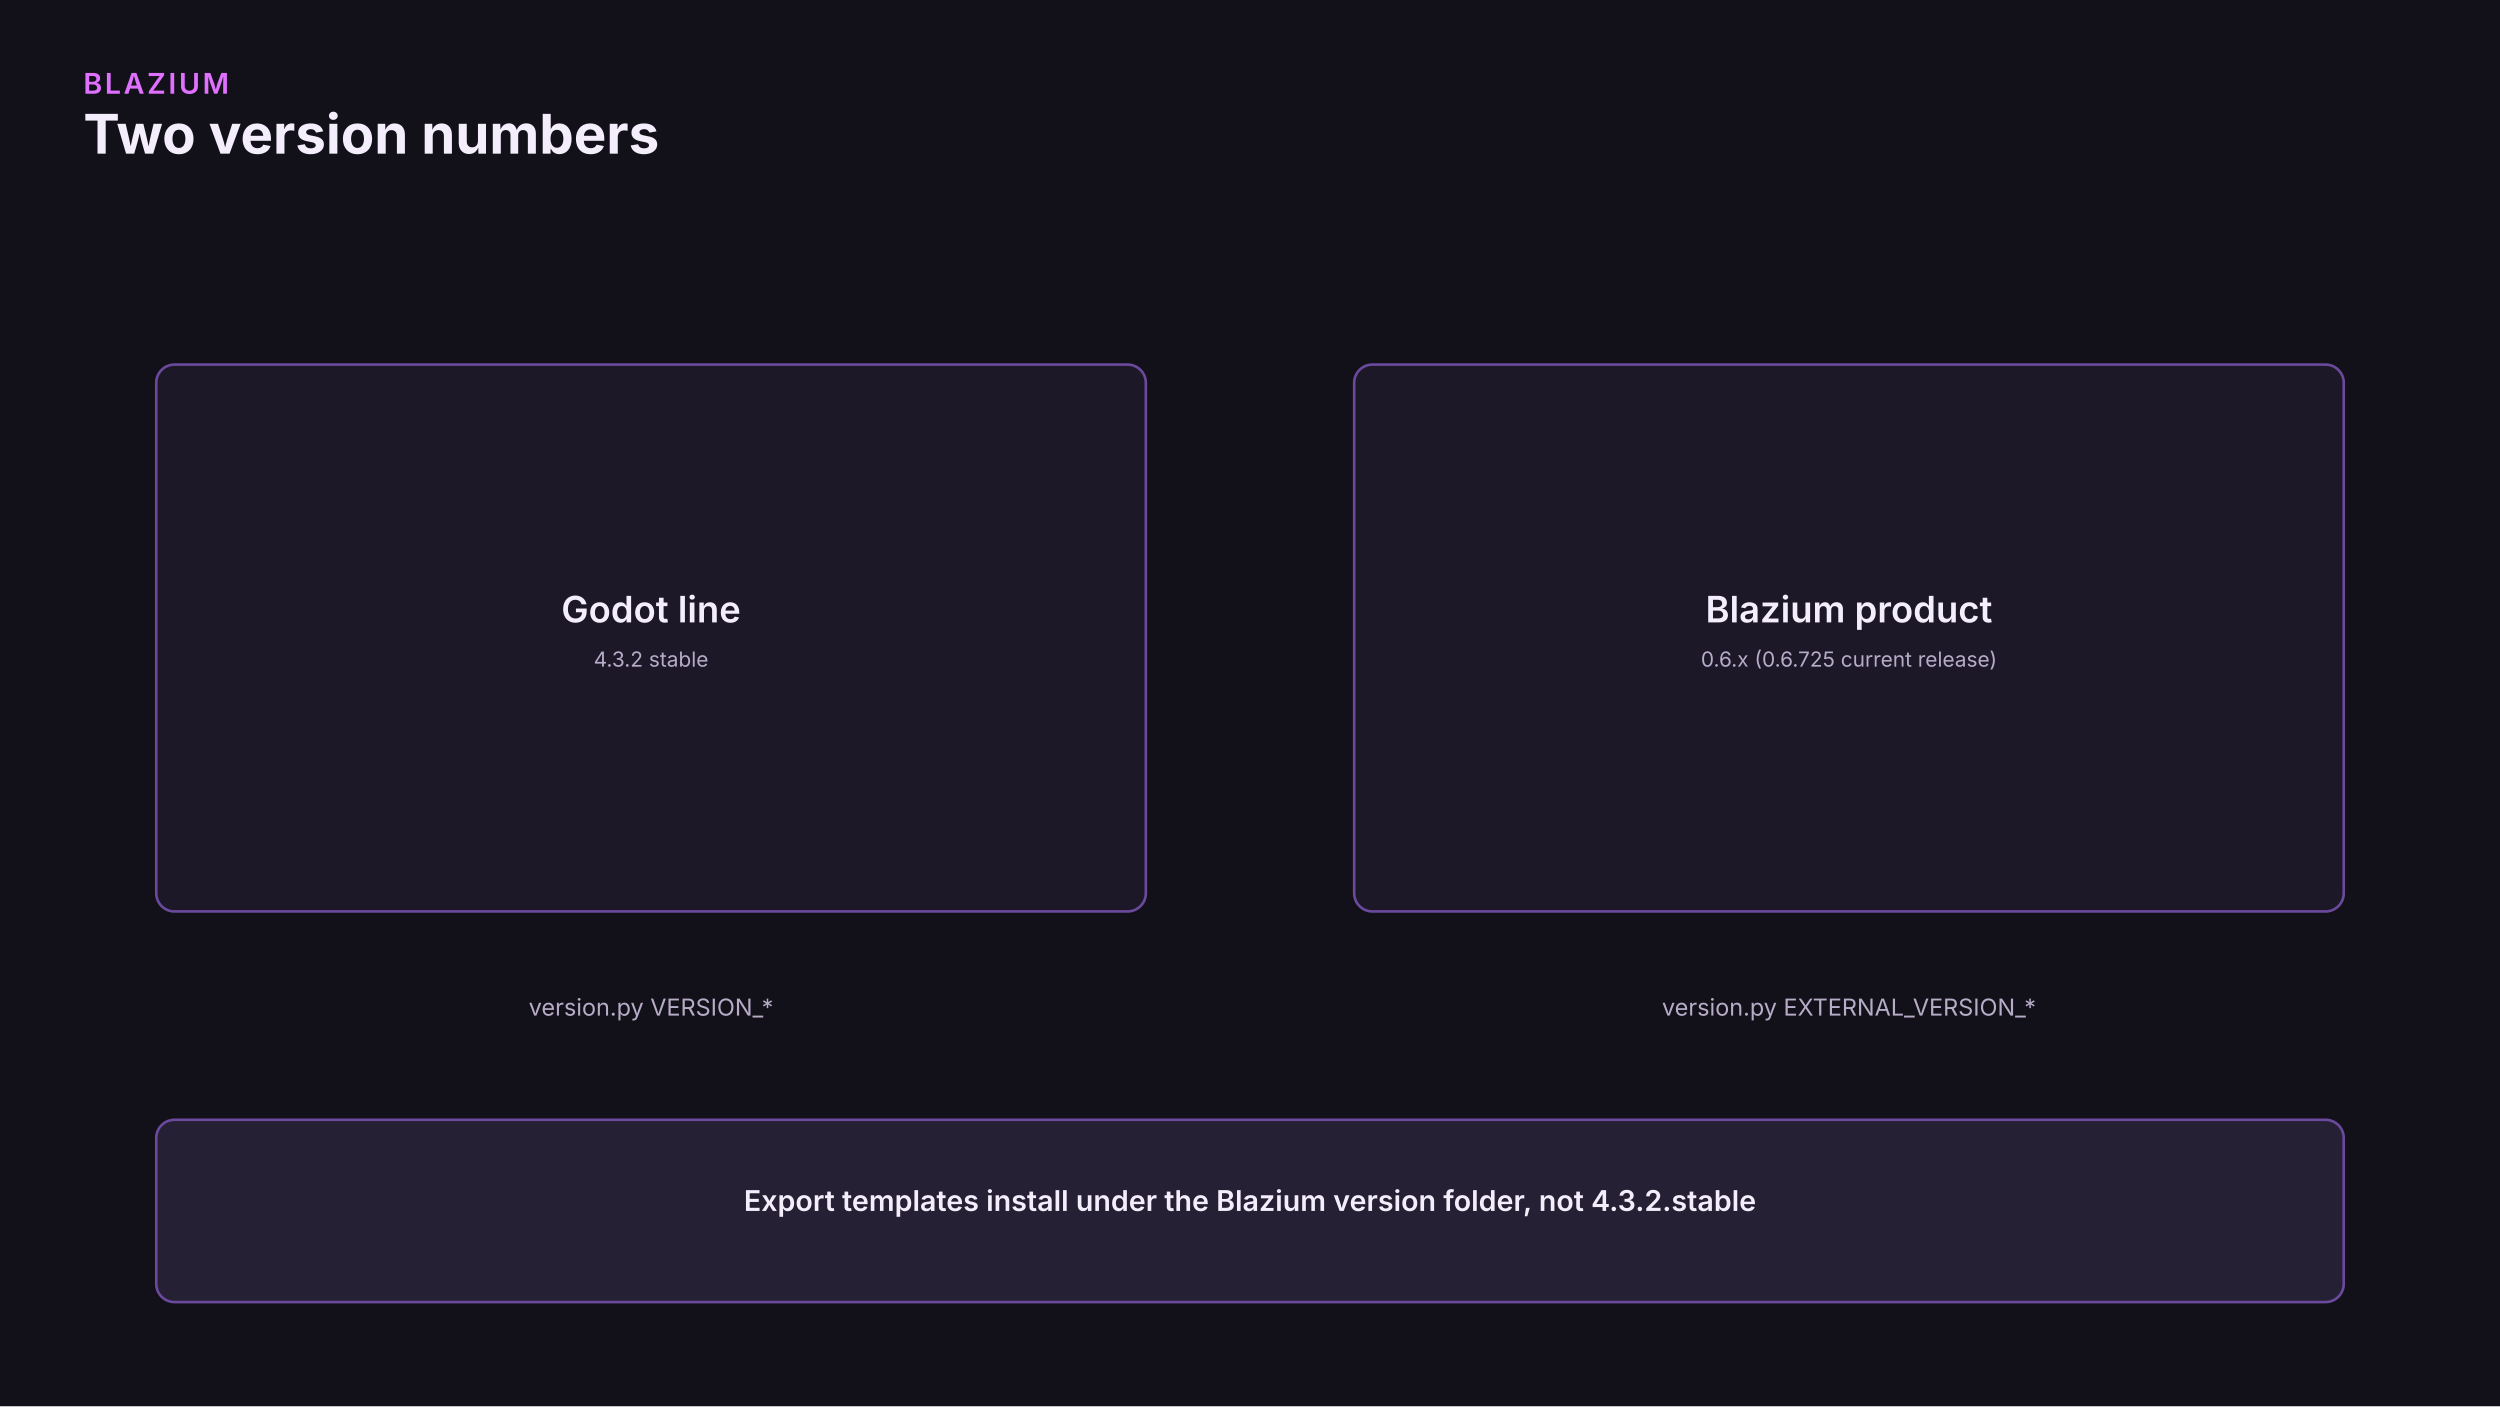
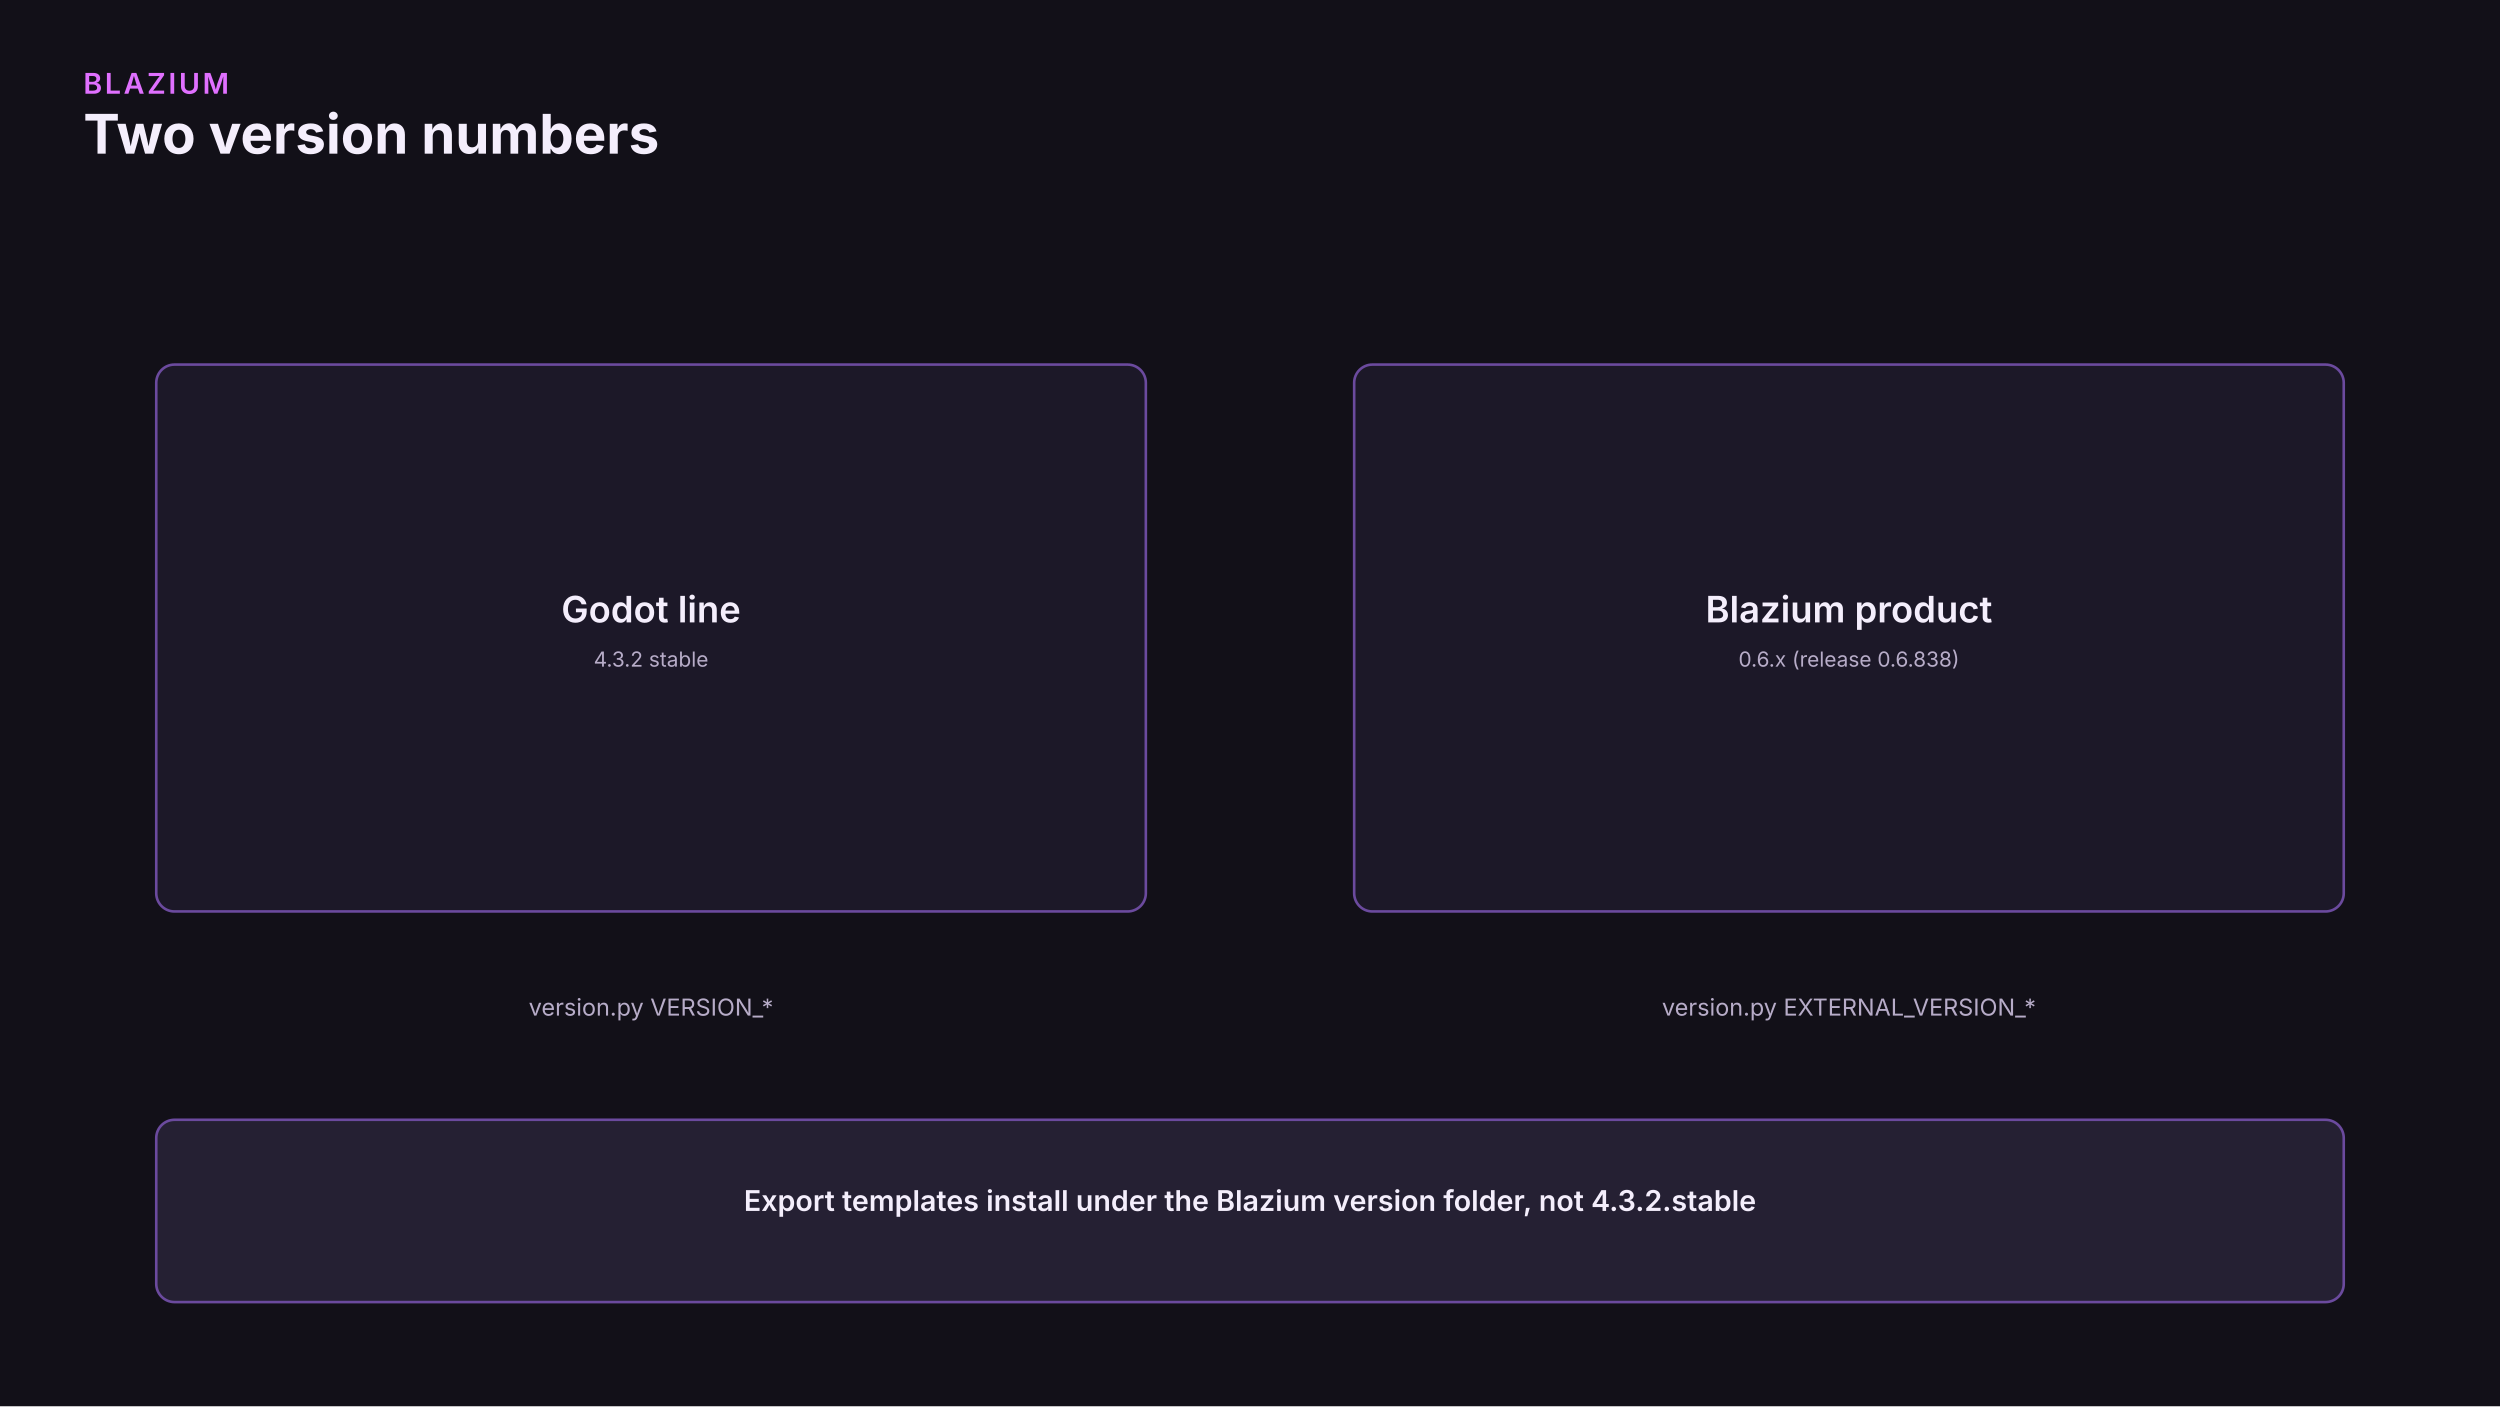
<svg xmlns="http://www.w3.org/2000/svg" width="1920" height="1080" viewBox="0 0 1920 1080" role="img">
  <defs>
    <marker id="arrow" viewBox="0 0 10 10" refX="9" refY="5" markerWidth="8" markerHeight="8" orient="auto">
      <path d="M 0 0 L 10 5 L 0 10 z" fill="#8a7aa8" />
    </marker>
    <marker id="arrow-accent" viewBox="0 0 10 10" refX="9" refY="5" markerWidth="8" markerHeight="8" orient="auto">
      <path d="M 0 0 L 10 5 L 0 10 z" fill="#e070ff" />
    </marker>
  </defs>
  <rect width="1920" height="1080" fill="#121018" />
  <text x="64" y="72" fill="#e070ff" font-family="Segoe UI, Inter, Arial, sans-serif" font-size="22" font-weight="600" letter-spacing="2">BLAZIUM</text>
  <text x="64" y="118" fill="#f4eefc" font-family="Segoe UI, Inter, Arial, sans-serif" font-size="42" font-weight="700">Two version numbers</text>
  <rect x="120" y="280" width="760" height="420" rx="14" fill="#1c1828" stroke="#6b4a9e" stroke-width="2" />
  <text x="500.0" y="478.0" fill="#f4eefc" font-family="Segoe UI, Inter, Arial, sans-serif" font-size="28" font-weight="600" text-anchor="middle">Godot line</text>
  <text x="500.0" y="512.0" fill="#b7acc8" font-family="Segoe UI, Inter, Arial, sans-serif" font-size="16" text-anchor="middle">4.3.2  stable</text>
  <rect x="1040" y="280" width="760" height="420" rx="14" fill="#1c1828" stroke="#6b4a9e" stroke-width="2" />
  <text x="1420.0" y="478.0" fill="#f4eefc" font-family="Segoe UI, Inter, Arial, sans-serif" font-size="28" font-weight="600" text-anchor="middle">Blazium product</text>
-   <text x="1420.0" y="512.0" fill="#b7acc8" font-family="Segoe UI, Inter, Arial, sans-serif" font-size="16" text-anchor="middle">0.6.x   (0.6.725 current release)</text>
+   <text x="1420.0" y="512.0" fill="#b7acc8" font-family="Segoe UI, Inter, Arial, sans-serif" font-size="16" text-anchor="middle">0.6.x  (release 0.6.838)</text>
  <text x="500" y="780" fill="#b7acc8" font-family="Segoe UI, Inter, Arial, sans-serif" font-size="18" text-anchor="middle">version.py  VERSION_*</text>
  <text x="1420" y="780" fill="#b7acc8" font-family="Segoe UI, Inter, Arial, sans-serif" font-size="18" text-anchor="middle">version.py  EXTERNAL_VERSION_*</text>
  <rect x="120" y="860" width="1680" height="140" rx="14" fill="#252033" stroke="#6b4a9e" stroke-width="2" />
  <text x="960.0" y="930.0" fill="#f4eefc" font-family="Segoe UI, Inter, Arial, sans-serif" font-size="22" font-weight="600" text-anchor="middle">Export templates install under the Blazium version folder, not 4.3.2.stable</text>
</svg>
